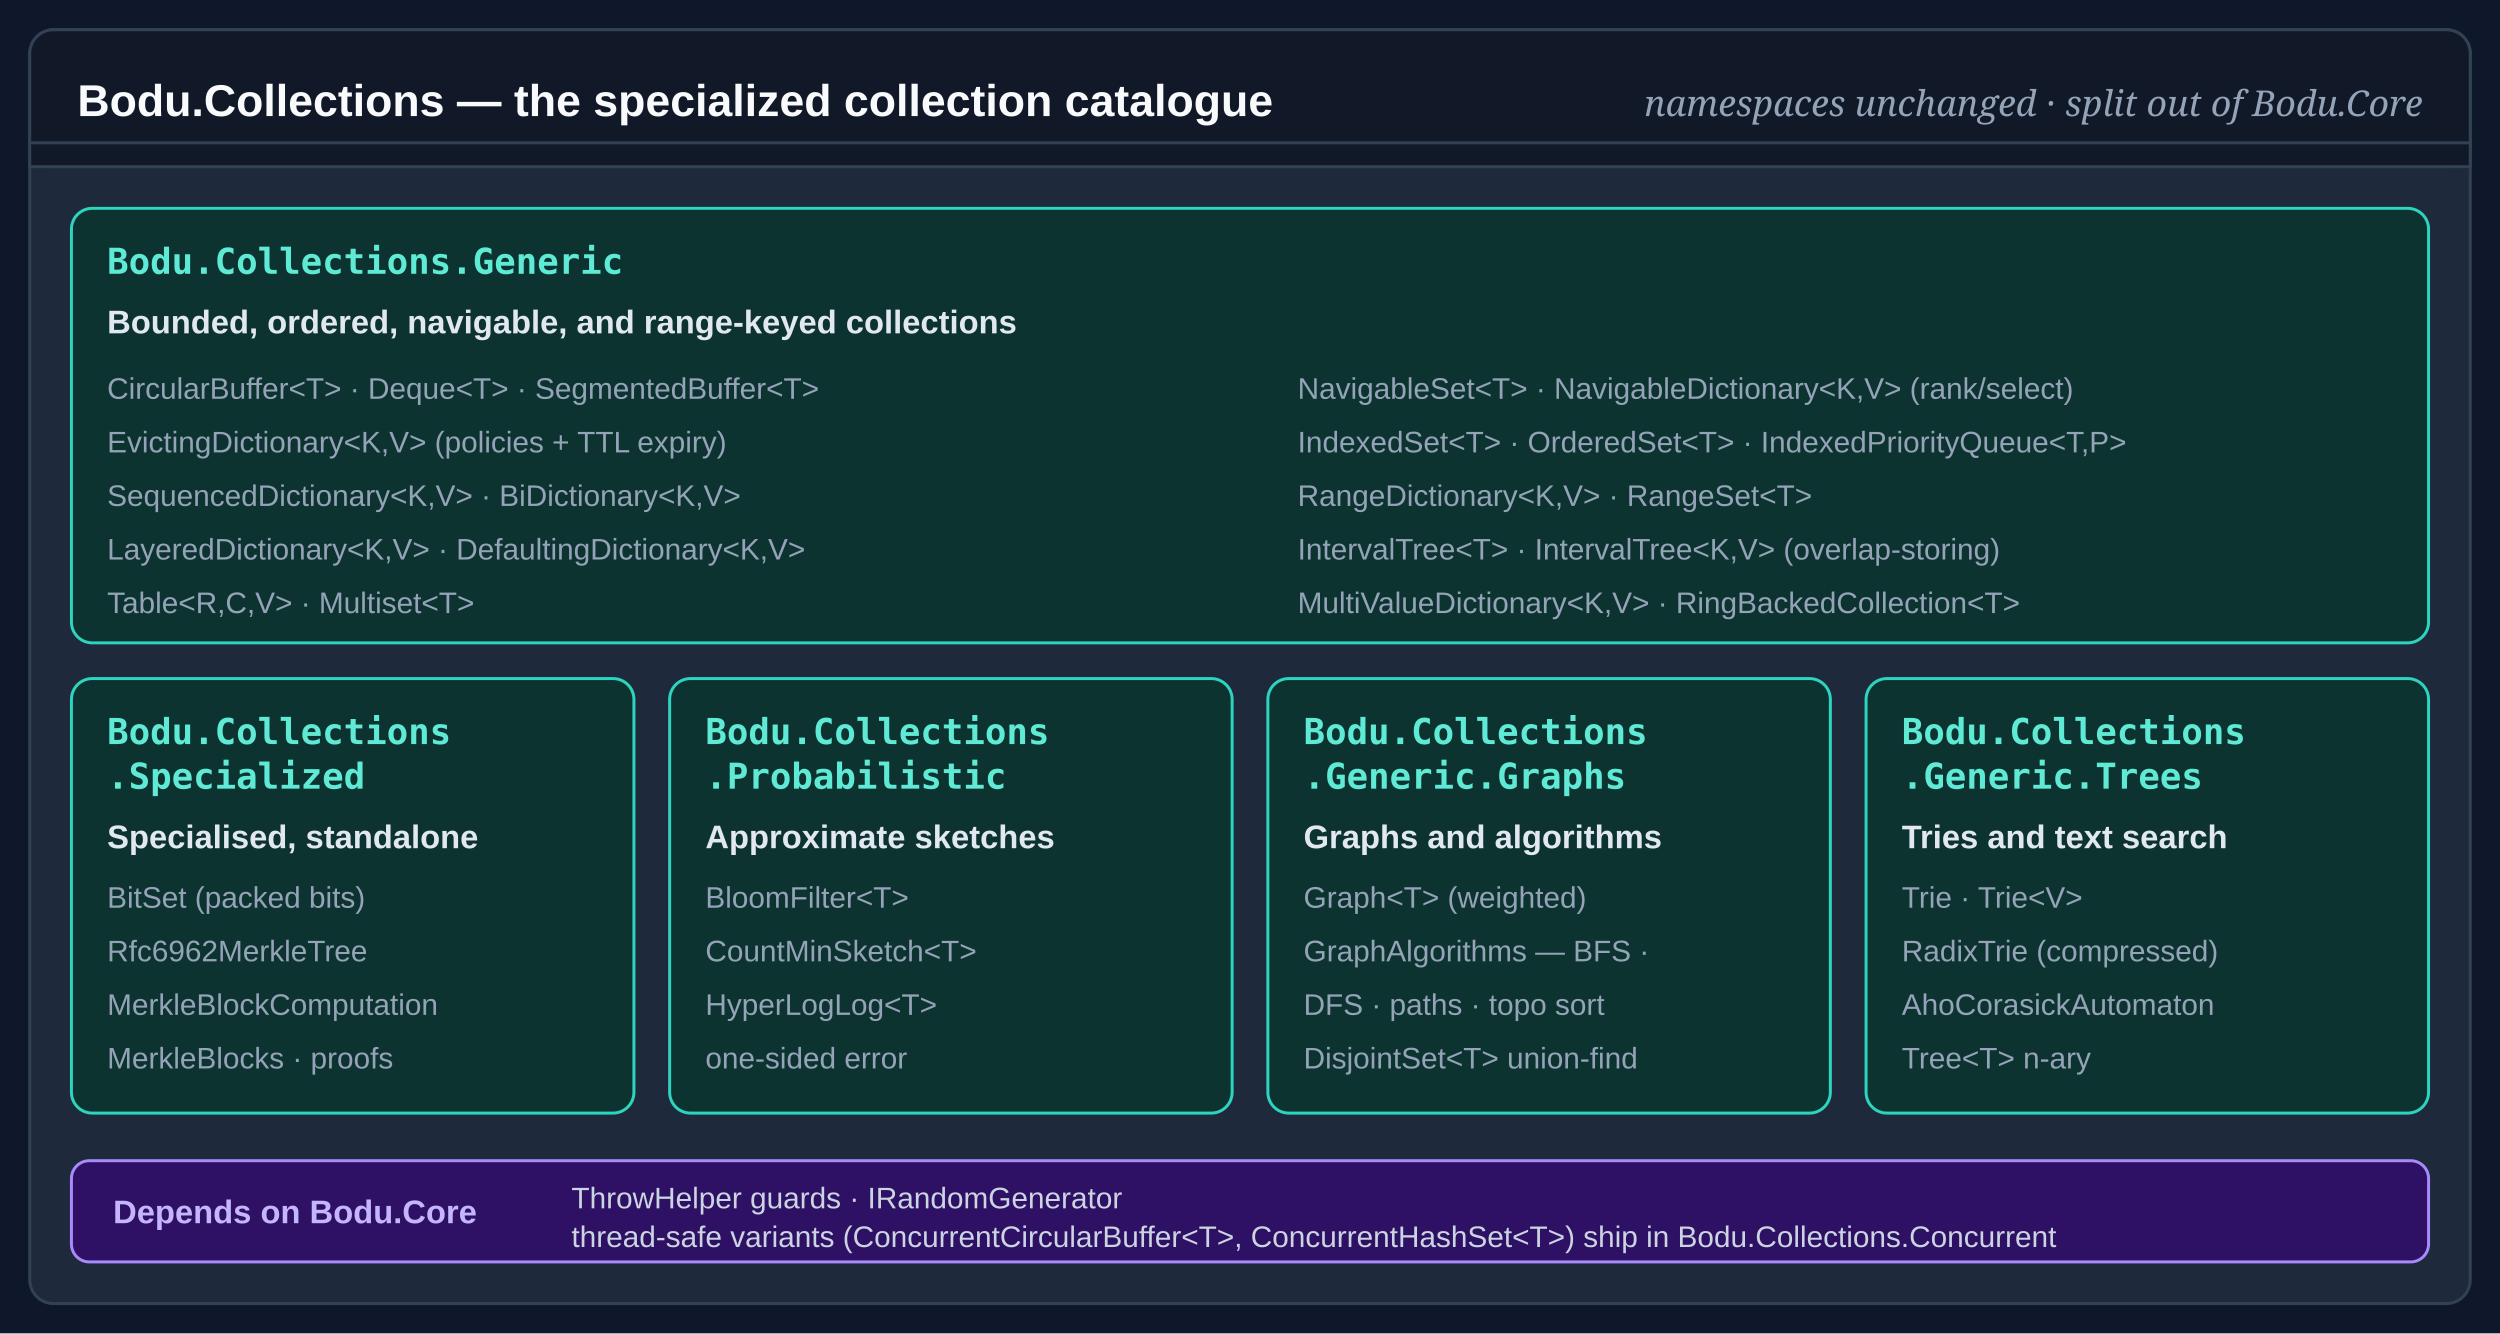
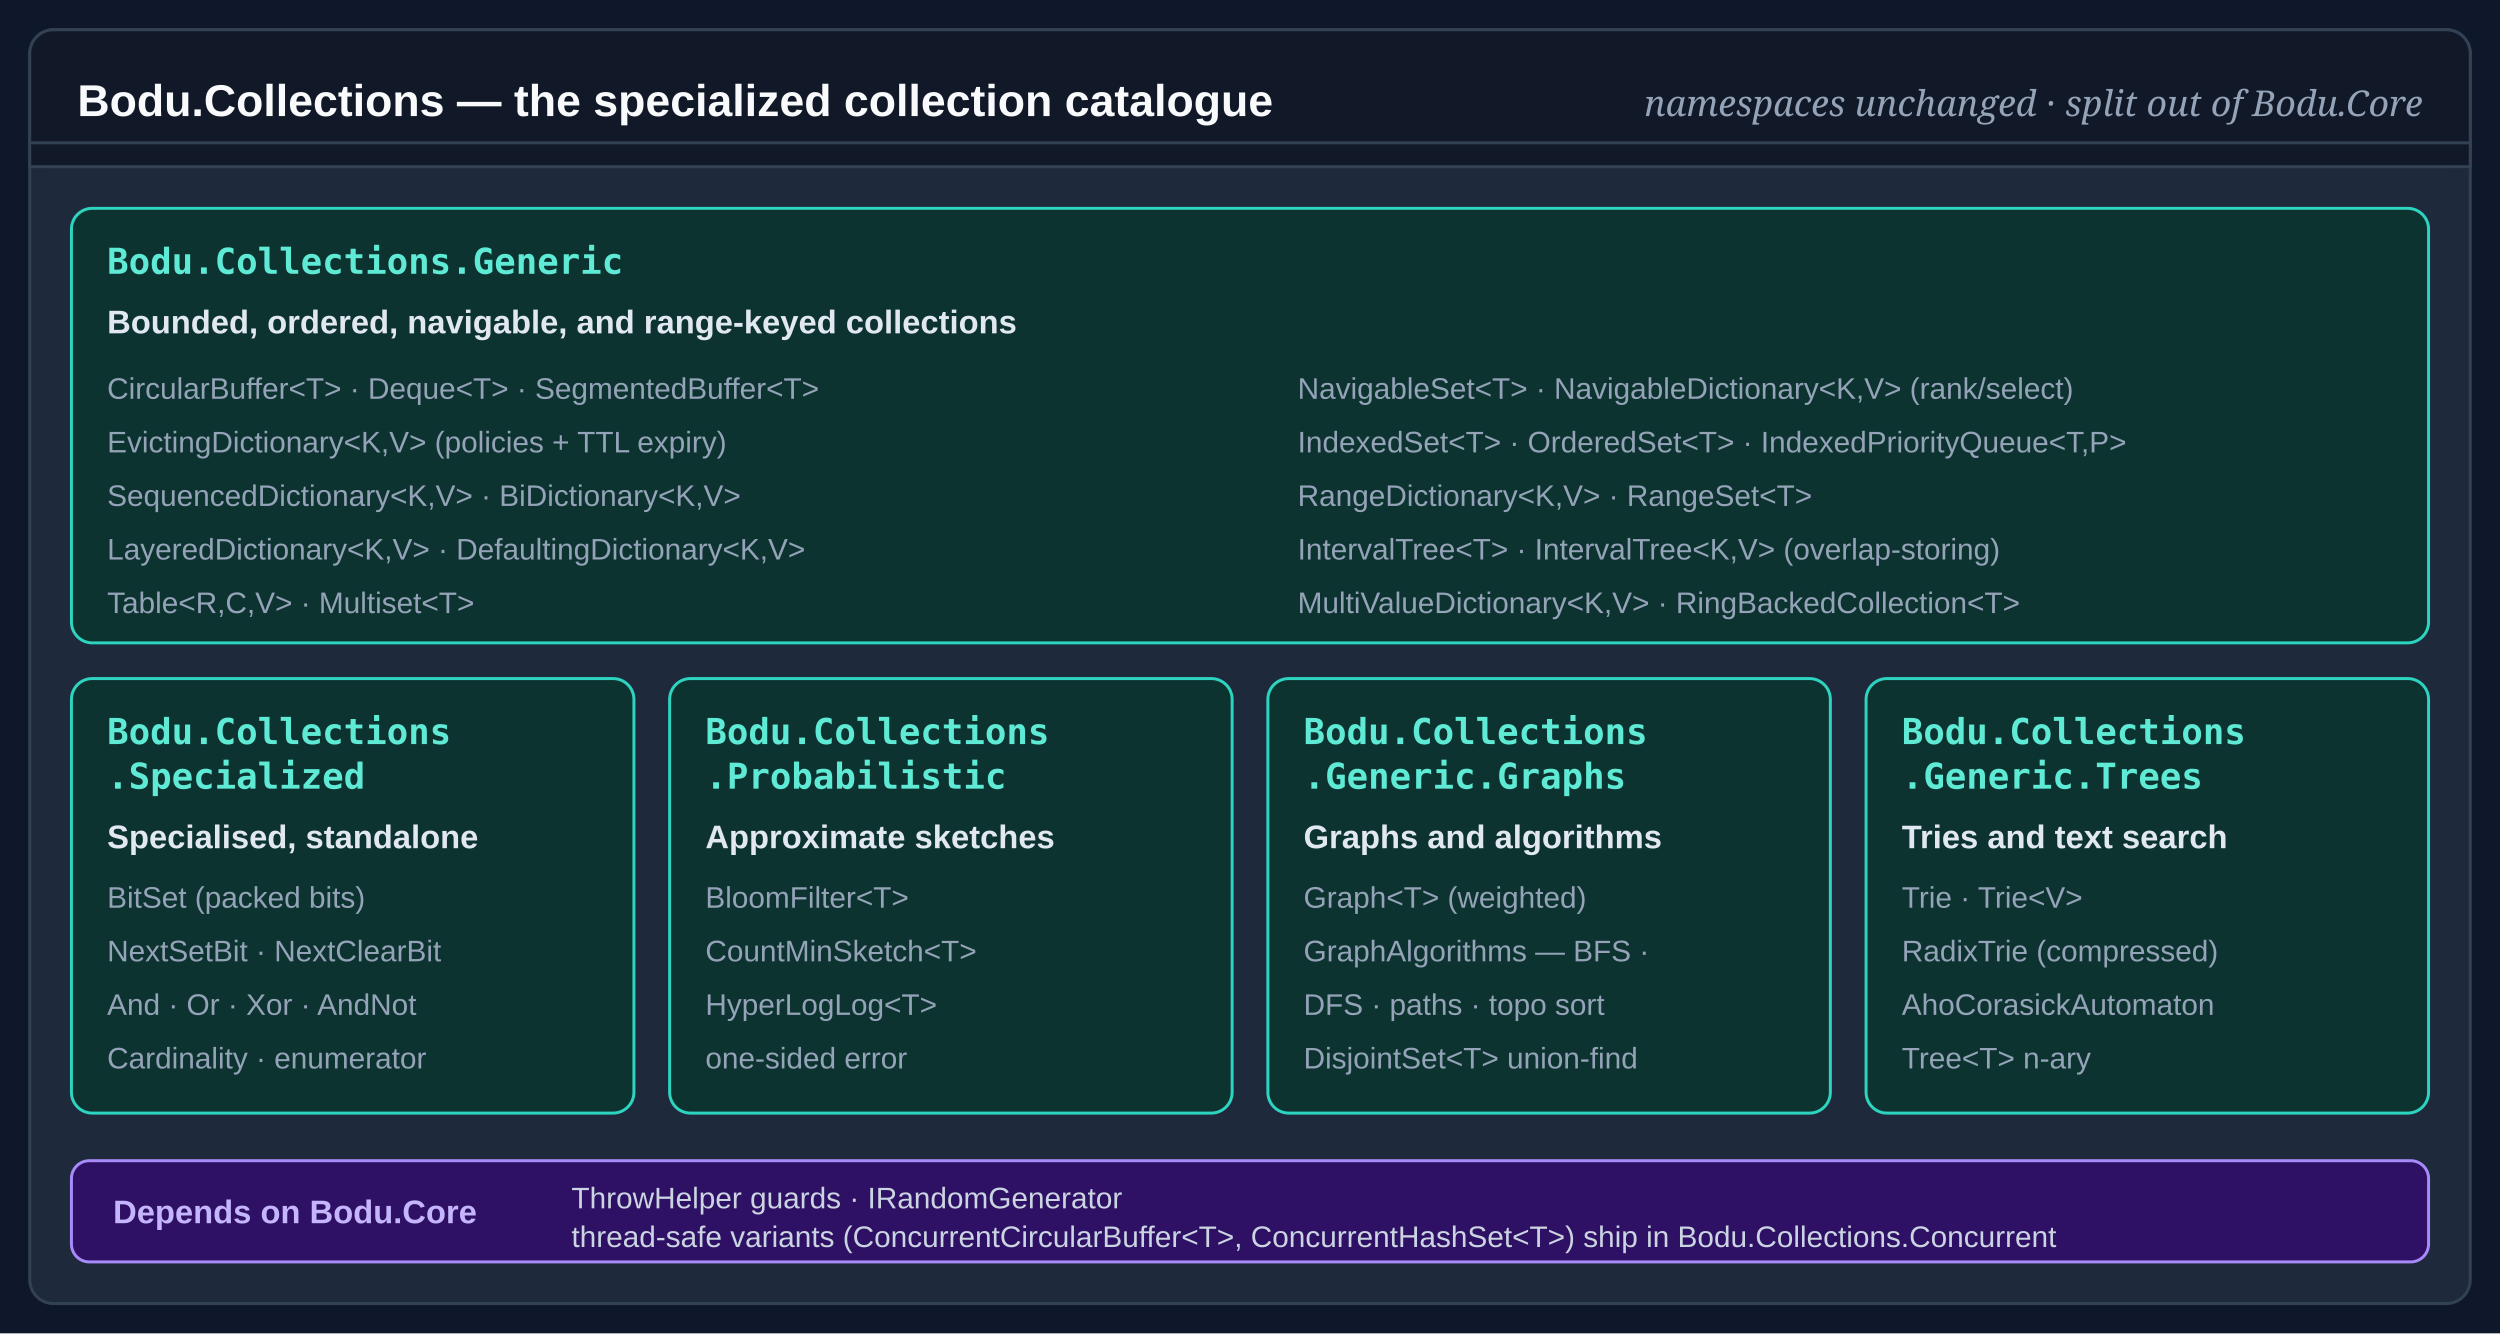
<svg xmlns="http://www.w3.org/2000/svg" viewBox="0 0 840 448" role="img" aria-labelledby="clm-t clm-d">
  <defs>
    <style>
      .clm-bg   { fill: #0F172A; }
      .clm-pan  { fill: #1E293B; stroke: #334155; stroke-width: 1; }
      .clm-hdr  { fill: #111827; stroke: #334155; stroke-width: 1; }
      .clm-ttl  { fill: #F8FAFC; font: 700 15px/1 "Segoe UI",Arial,sans-serif; }
      .clm-form { fill: #94A3B8; font: italic 12px/1 "Cambria",Georgia,serif; }
      .clm-card { fill: #0D3331; stroke: #2DD4BF; stroke-width: 1; }
      .clm-ns   { fill: #5EEAD4; font: 700 12px/1 "Consolas",Menlo,monospace; }
      .clm-role { fill: #E2E8F0; font: 700 11px/1 "Segoe UI",Arial,sans-serif; }
      .clm-type { fill: #94A3B8; font: 400 10px/1 "Segoe UI",Arial,sans-serif; }
      .clm-aux  { fill: #2E1065; stroke: #A78BFA; stroke-width: 1; }
      .clm-auxt { fill: #C4B5FD; font: 700 11px/1 "Segoe UI",Arial,sans-serif; }
      .clm-auxs { fill: #CBD5E1; font: 400 10px/1 "Segoe UI",Arial,sans-serif; }
    </style>
  </defs>
  <rect class="clm-bg" width="840" height="448" />
  <g transform="translate(10 10)">
    <rect class="clm-pan" width="820" height="428" rx="8" />
    <rect class="clm-hdr" width="820" height="46" rx="8" />
    <rect class="clm-hdr" y="38" width="820" height="8" />
    <text class="clm-ttl" x="16" y="29">Bodu.Collections — the specialized collection catalogue</text>
    <text class="clm-form" x="804" y="29" text-anchor="end">namespaces unchanged · split out of Bodu.Core</text>
    <g transform="translate(14 60)">
      <rect class="clm-card" width="792" height="146" rx="7" />
      <text class="clm-ns" x="12" y="22">Bodu.Collections.Generic</text>
      <text class="clm-role" x="12" y="42">Bounded, ordered, navigable, and range-keyed collections</text>
      <text class="clm-type" x="12" y="64">CircularBuffer&lt;T&gt; · Deque&lt;T&gt; · SegmentedBuffer&lt;T&gt;</text>
      <text class="clm-type" x="12" y="82">EvictingDictionary&lt;K,V&gt; (policies + TTL expiry)</text>
      <text class="clm-type" x="12" y="100">SequencedDictionary&lt;K,V&gt; · BiDictionary&lt;K,V&gt;</text>
      <text class="clm-type" x="12" y="118">LayeredDictionary&lt;K,V&gt; · DefaultingDictionary&lt;K,V&gt;</text>
      <text class="clm-type" x="12" y="136">Table&lt;R,C,V&gt; · Multiset&lt;T&gt;</text>
      <text class="clm-type" x="412" y="64">NavigableSet&lt;T&gt; · NavigableDictionary&lt;K,V&gt; (rank/select)</text>
      <text class="clm-type" x="412" y="82">IndexedSet&lt;T&gt; · OrderedSet&lt;T&gt; · IndexedPriorityQueue&lt;T,P&gt;</text>
      <text class="clm-type" x="412" y="100">RangeDictionary&lt;K,V&gt; · RangeSet&lt;T&gt;</text>
      <text class="clm-type" x="412" y="118">IntervalTree&lt;T&gt; · IntervalTree&lt;K,V&gt; (overlap-storing)</text>
      <text class="clm-type" x="412" y="136">MultiValueDictionary&lt;K,V&gt; · RingBackedCollection&lt;T&gt;</text>
    </g>
    <g transform="translate(14 218)">
      <rect class="clm-card" width="189" height="146" rx="7" />
      <text class="clm-ns" x="12" y="22">Bodu.Collections</text>
      <text class="clm-ns" x="12" y="37">.Specialized</text>
      <text class="clm-role" x="12" y="57">Specialised, standalone</text>
      <text class="clm-type" x="12" y="77">BitSet (packed bits)</text>
-       <text class="clm-type" x="12" y="95">Rfc6962MerkleTree</text>
-       <text class="clm-type" x="12" y="113">MerkleBlockComputation</text>
-       <text class="clm-type" x="12" y="131">MerkleBlocks · proofs</text>
+       <text class="clm-type" x="12" y="95">NextSetBit · NextClearBit</text>
+       <text class="clm-type" x="12" y="113">And · Or · Xor · AndNot</text>
+       <text class="clm-type" x="12" y="131">Cardinality · enumerator</text>
    </g>
    <g transform="translate(215 218)">
      <rect class="clm-card" width="189" height="146" rx="7" />
      <text class="clm-ns" x="12" y="22">Bodu.Collections</text>
      <text class="clm-ns" x="12" y="37">.Probabilistic</text>
      <text class="clm-role" x="12" y="57">Approximate sketches</text>
      <text class="clm-type" x="12" y="77">BloomFilter&lt;T&gt;</text>
      <text class="clm-type" x="12" y="95">CountMinSketch&lt;T&gt;</text>
      <text class="clm-type" x="12" y="113">HyperLogLog&lt;T&gt;</text>
      <text class="clm-type" x="12" y="131">one-sided error</text>
    </g>
    <g transform="translate(416 218)">
      <rect class="clm-card" width="189" height="146" rx="7" />
      <text class="clm-ns" x="12" y="22">Bodu.Collections</text>
      <text class="clm-ns" x="12" y="37">.Generic.Graphs</text>
      <text class="clm-role" x="12" y="57">Graphs and algorithms</text>
      <text class="clm-type" x="12" y="77">Graph&lt;T&gt; (weighted)</text>
      <text class="clm-type" x="12" y="95">GraphAlgorithms — BFS ·</text>
      <text class="clm-type" x="12" y="113">DFS · paths · topo sort</text>
      <text class="clm-type" x="12" y="131">DisjointSet&lt;T&gt; union-find</text>
    </g>
    <g transform="translate(617 218)">
      <rect class="clm-card" width="189" height="146" rx="7" />
      <text class="clm-ns" x="12" y="22">Bodu.Collections</text>
      <text class="clm-ns" x="12" y="37">.Generic.Trees</text>
      <text class="clm-role" x="12" y="57">Tries and text search</text>
      <text class="clm-type" x="12" y="77">Trie · Trie&lt;V&gt;</text>
      <text class="clm-type" x="12" y="95">RadixTrie (compressed)</text>
      <text class="clm-type" x="12" y="113">AhoCorasickAutomaton</text>
      <text class="clm-type" x="12" y="131">Tree&lt;T&gt; n-ary</text>
    </g>
    <rect class="clm-aux" x="14" y="380" width="792" height="34" rx="6" />
    <text class="clm-auxt" x="28" y="401">Depends on Bodu.Core</text>
    <text class="clm-auxs" x="182" y="396">ThrowHelper guards · IRandomGenerator</text>
    <text class="clm-auxs" x="182" y="409">thread-safe variants (ConcurrentCircularBuffer&lt;T&gt;, ConcurrentHashSet&lt;T&gt;) ship in Bodu.Collections.Concurrent</text>
  </g>
</svg>
